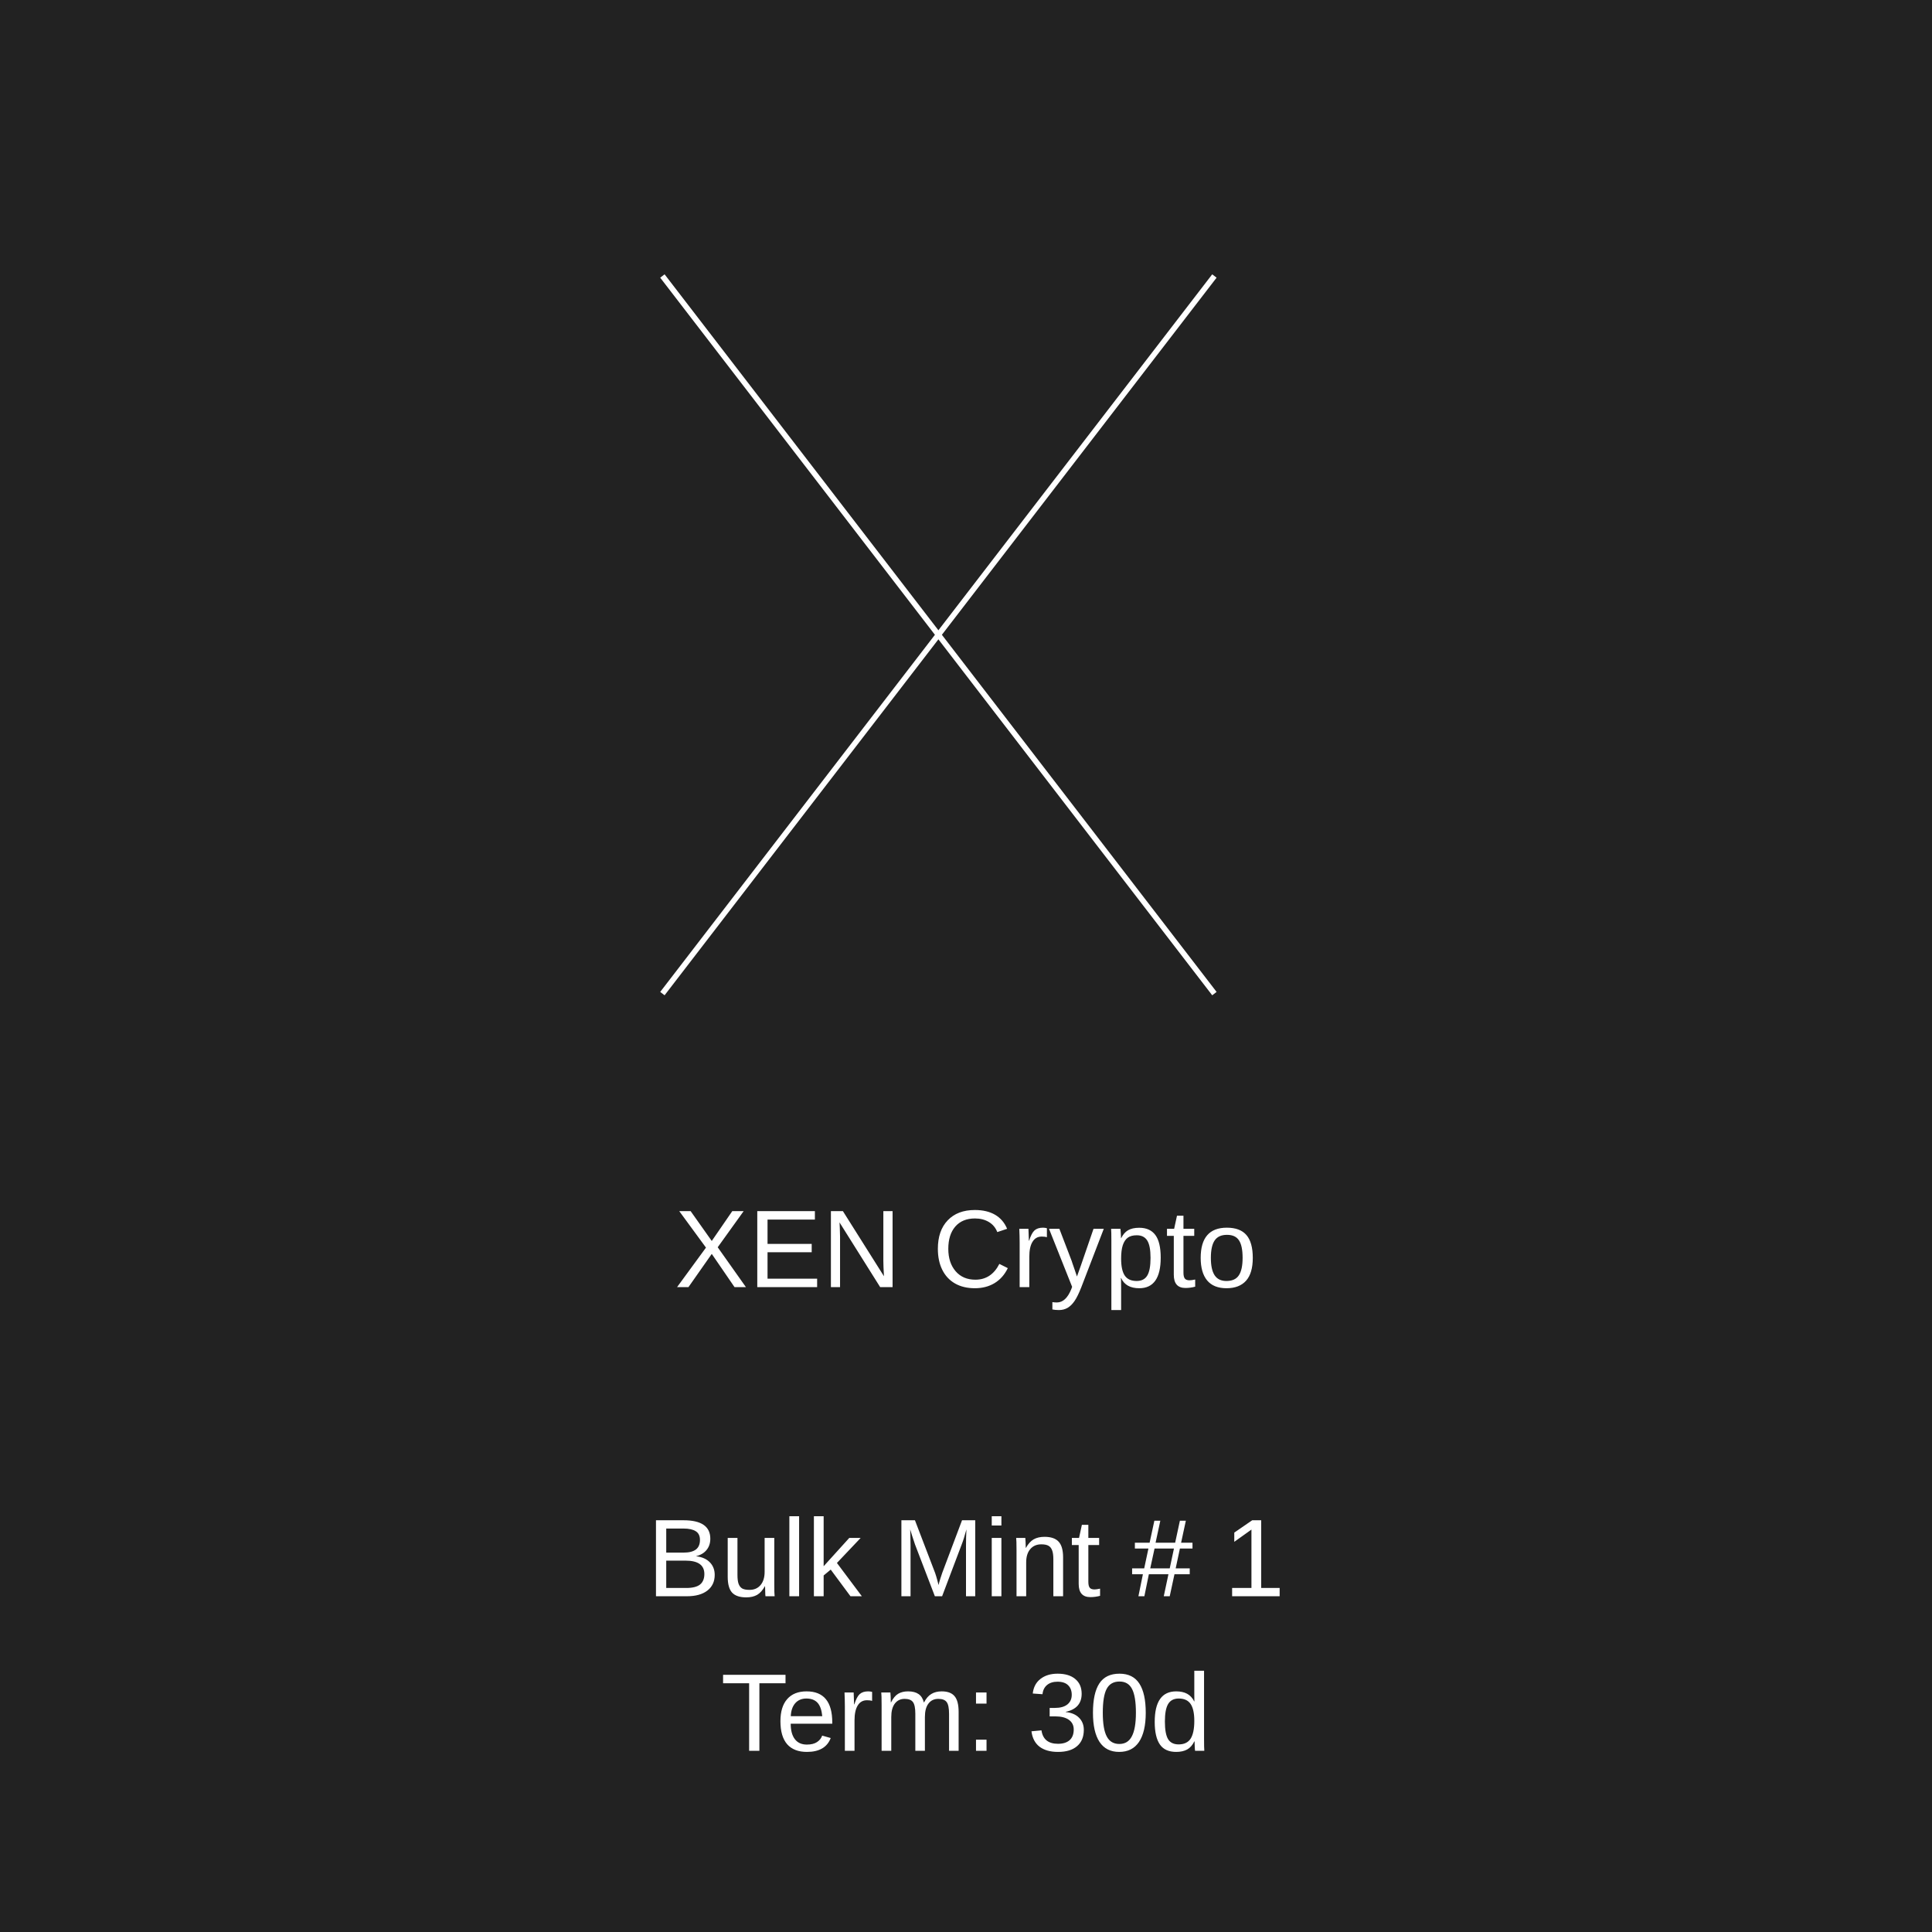
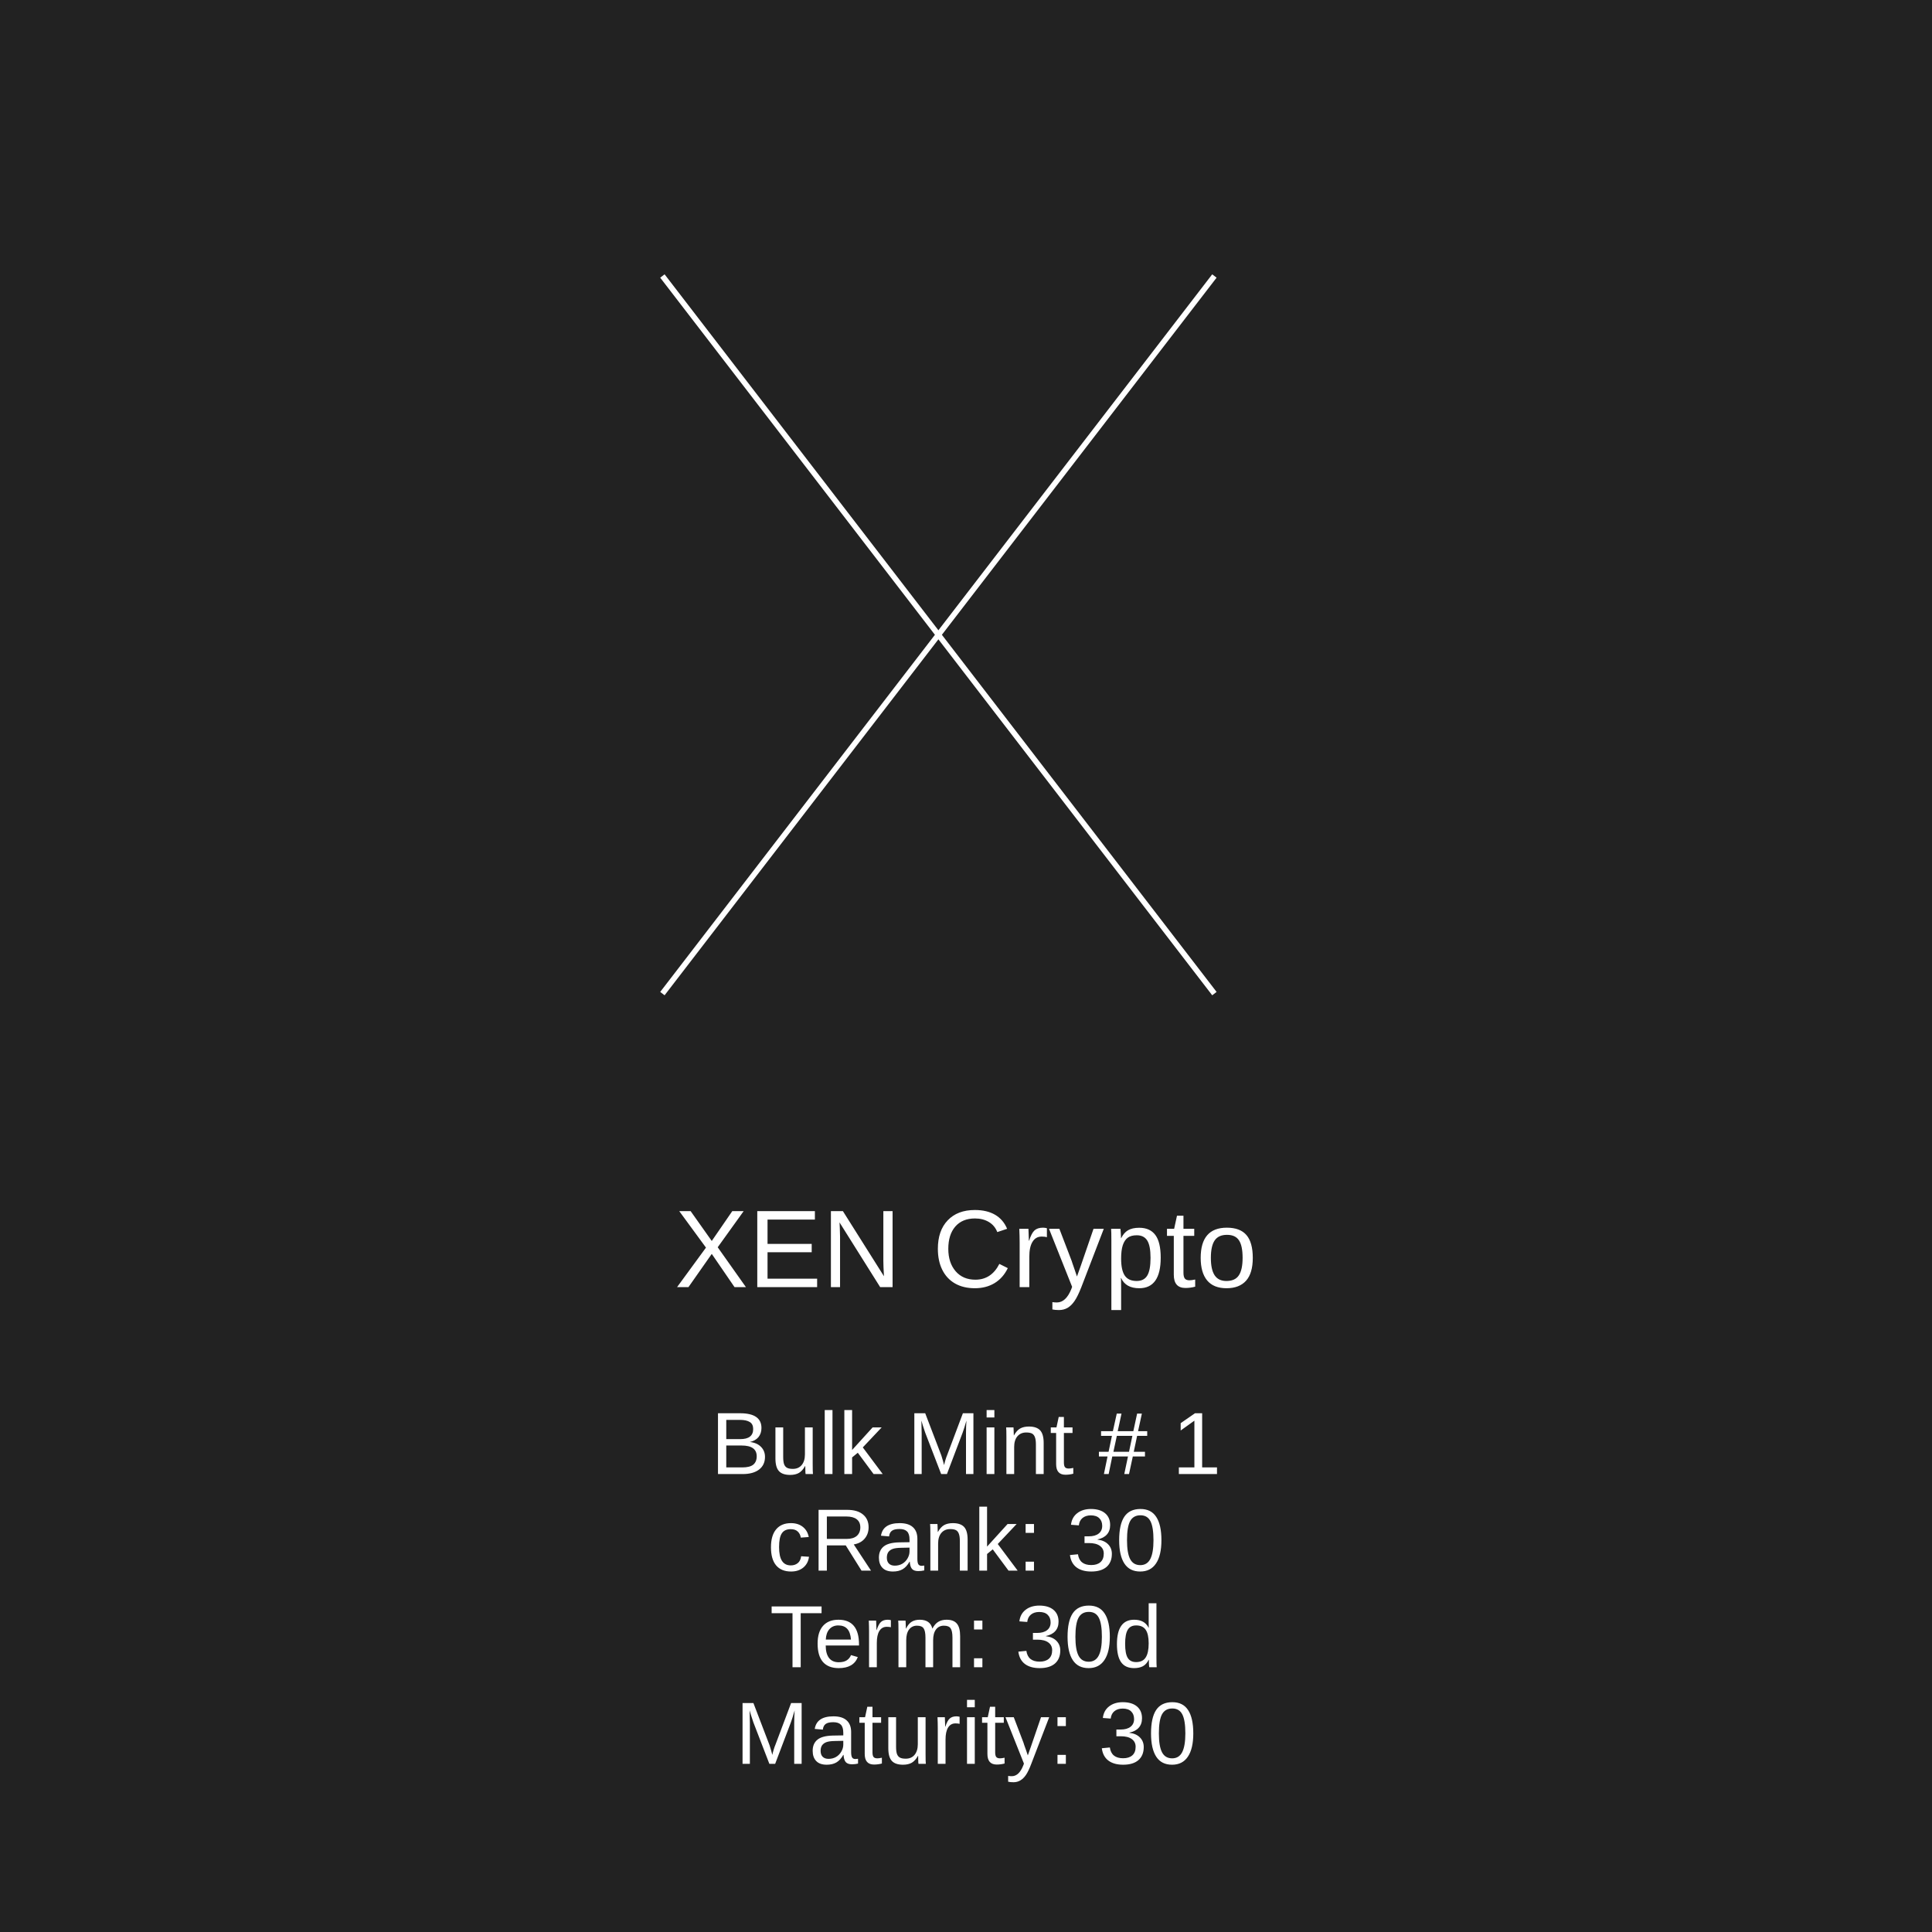
<svg xmlns="http://www.w3.org/2000/svg" preserveAspectRatio="xMinYMin meet" viewBox="0 0 350 350">
-   <style>.base { fill: white; font-family: arial; font-size: 20px; }</style>
+   <style>.base {fill: white;font-family:arial;font-size:20px;} .meta {font-size:16px;}</style>
  <rect width="100%" height="500%" fill="#222222" />
  <line x1="120" y1="50" x2="220" y2="180" stroke="white" />
  <line x1="220" y1="50" x2="120" y2="180" stroke="white" />
  <text x="50%" y="65%" class="base" dominant-baseline="middle" text-anchor="middle">XEN Crypto</text>
-   <text x="50%" y="81%" class="base" dominant-baseline="middle" text-anchor="middle">Bulk Mint #
+   <text x="50%" y="75%" class="base meta" dominant-baseline="middle" text-anchor="middle">Bulk Mint #
    1
</text>
-   <text x="50%" y="89%" class="base" dominant-baseline="middle" text-anchor="middle">Term:
+   <text x="50%" y="80%" class="base meta" dominant-baseline="middle" text-anchor="middle">cRank:
+     30
+ </text>
+   <text x="50%" y="85%" class="base meta" dominant-baseline="middle" text-anchor="middle">Term:
    30
d</text>
+   <text x="50%" y="90%" class="base meta" dominant-baseline="middle" text-anchor="middle">Maturity:
+     30
+ </text>
</svg>
